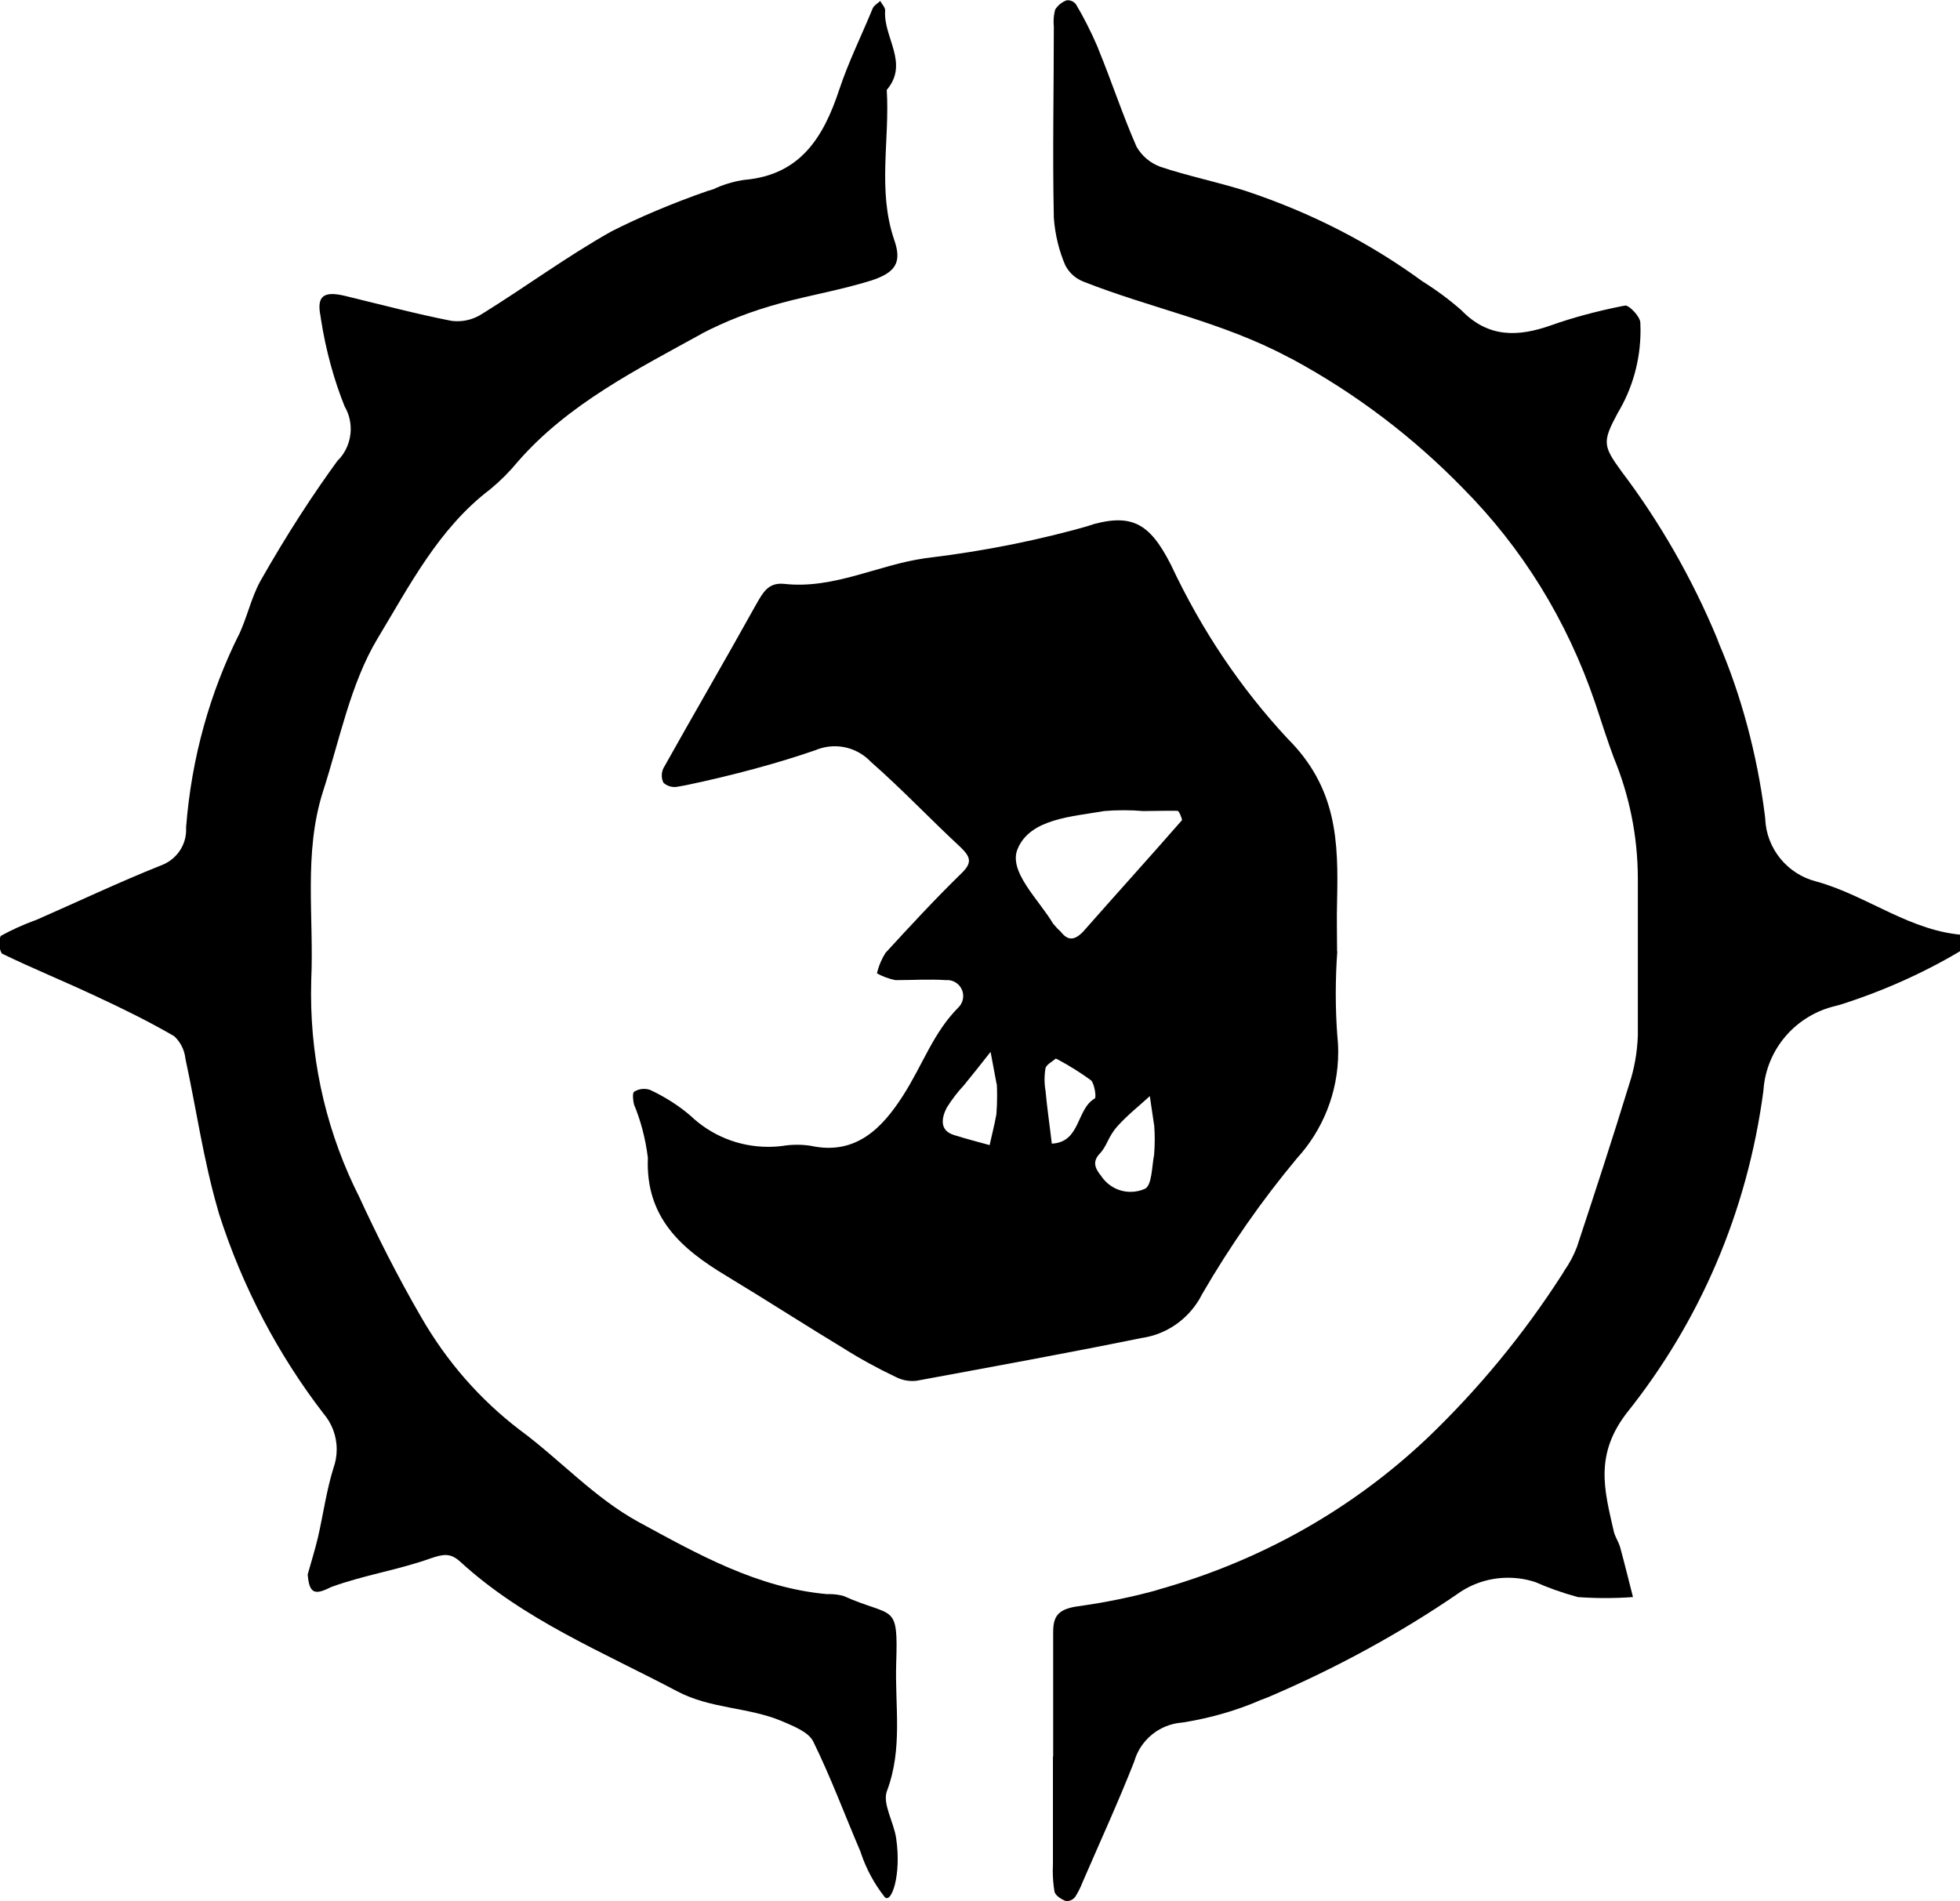
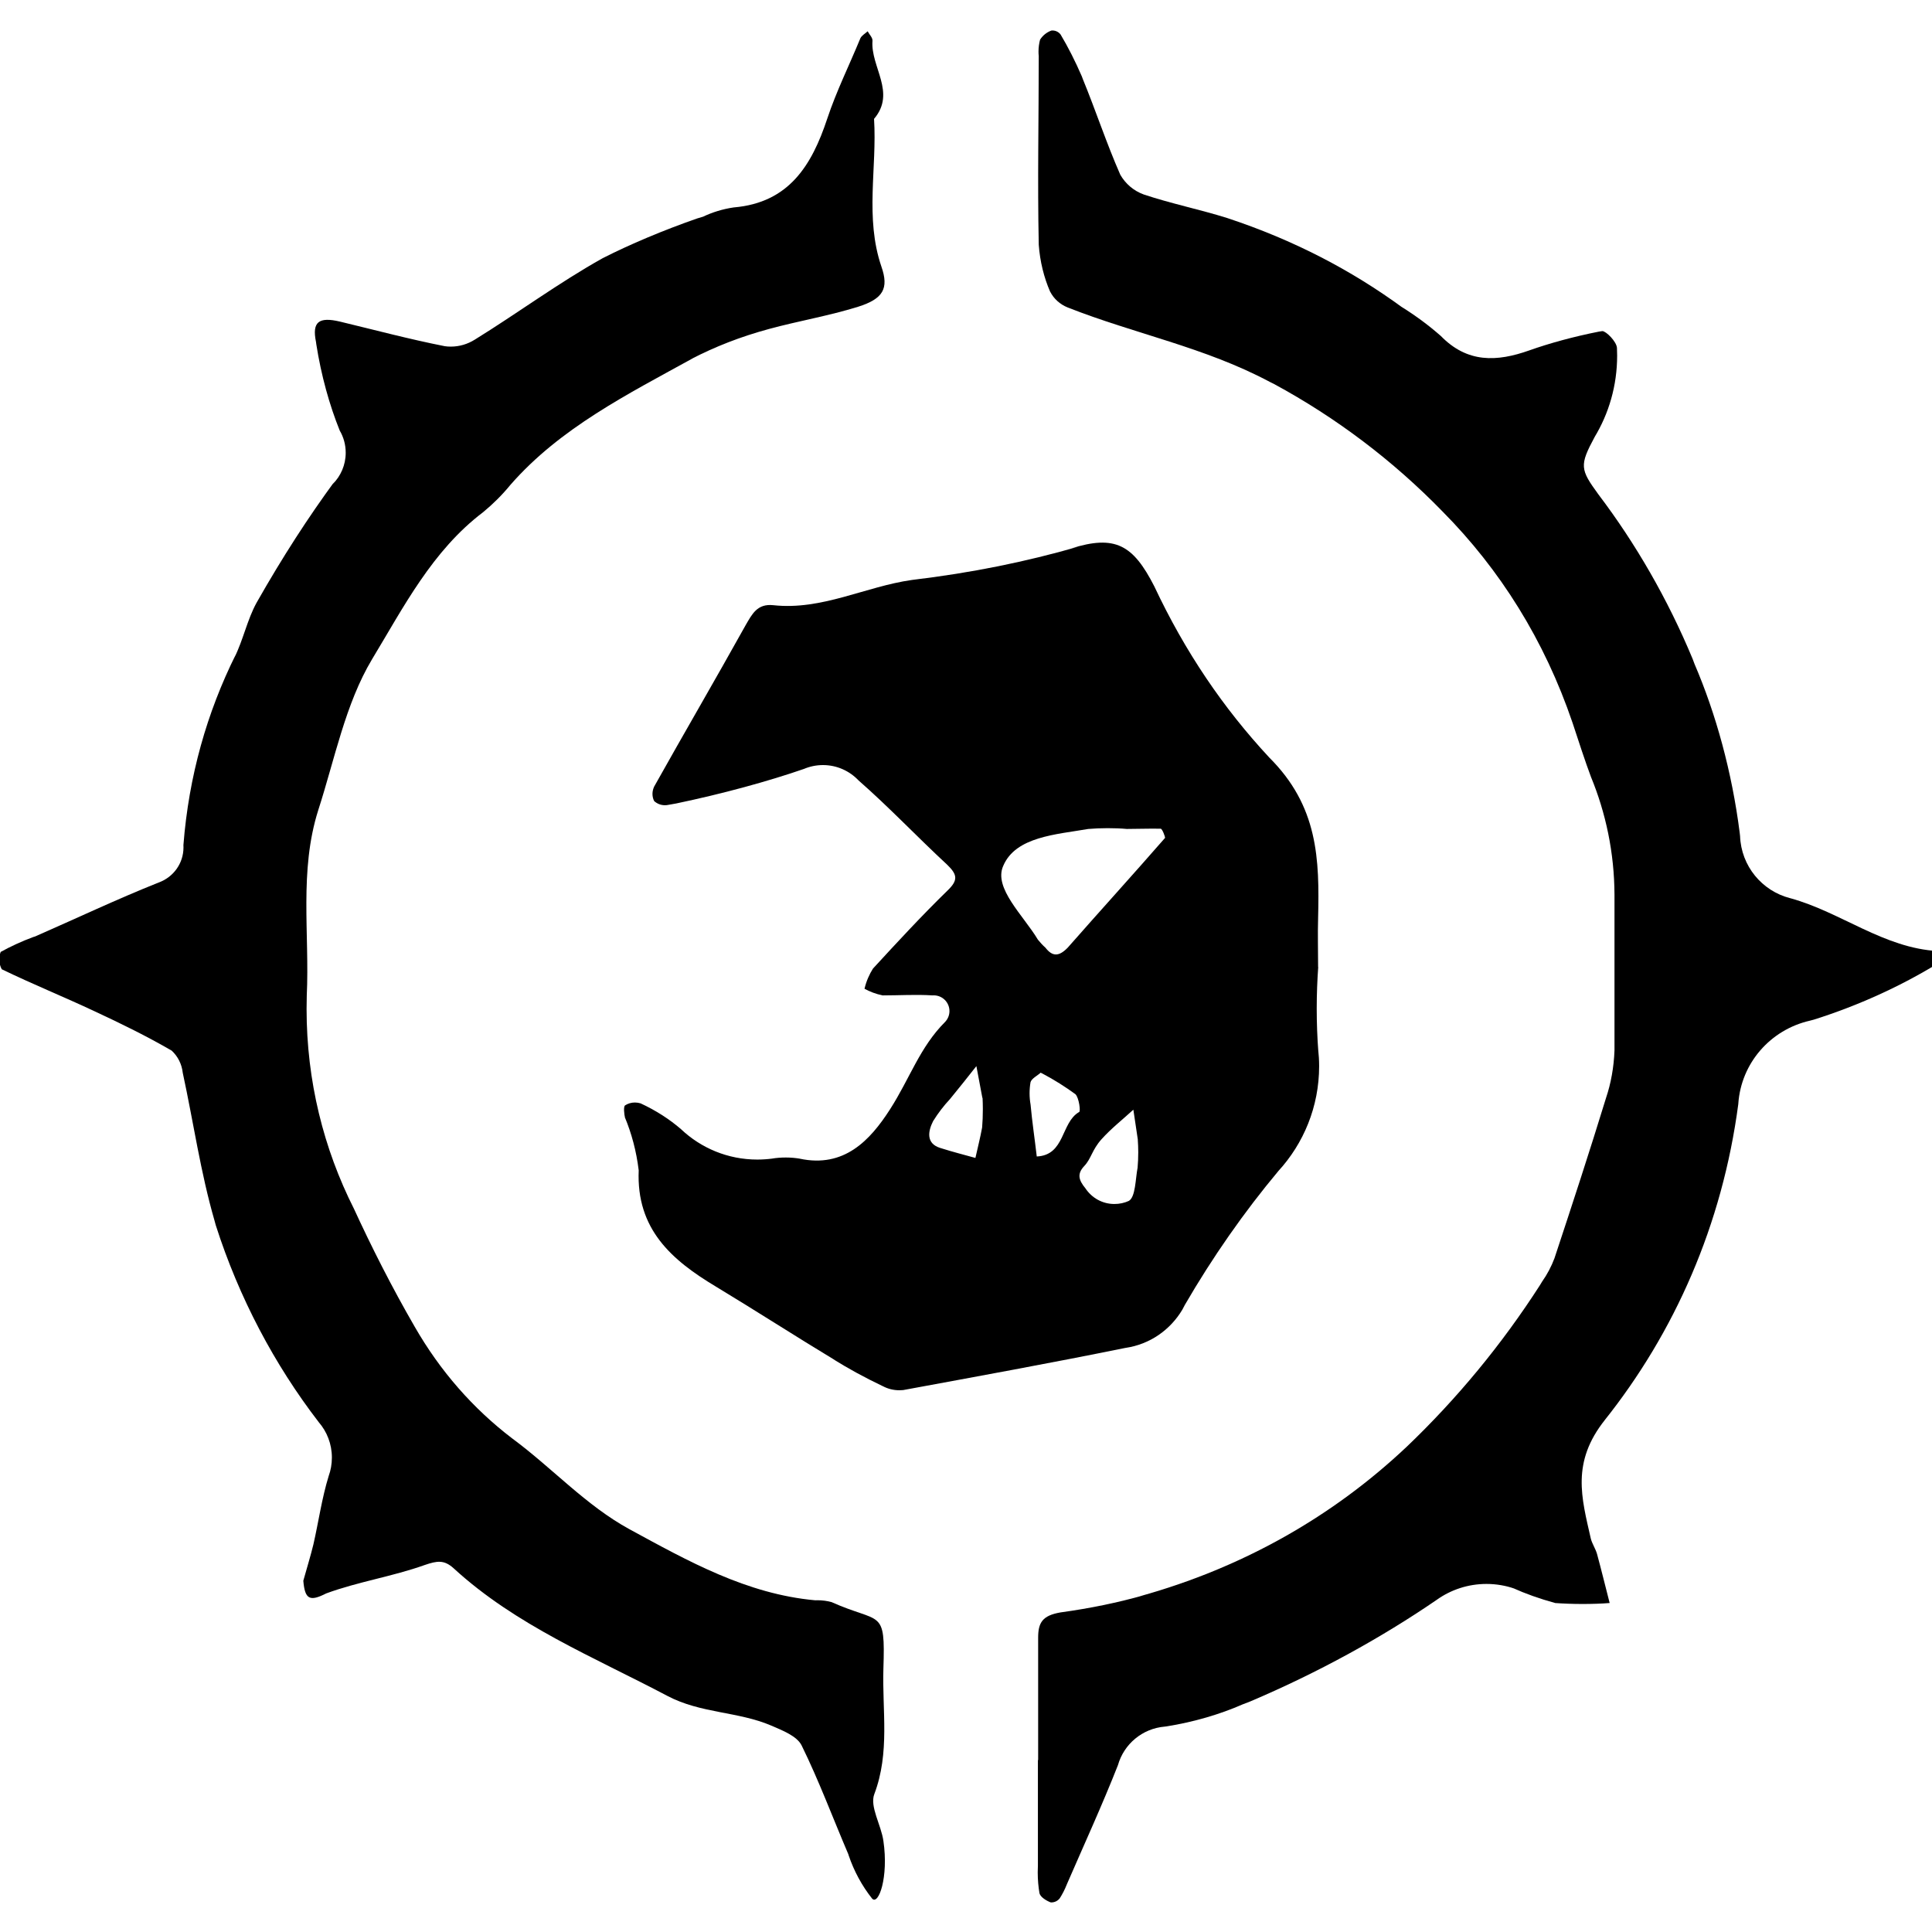
- <svg xmlns="http://www.w3.org/2000/svg" version="1.1" width="33" height="32" viewBox="0 0 33 32">
-   <path d="M22.516 16.017c-0.016 0.212-0.026 0.46-0.026 0.709s0.009 0.497 0.028 0.742l-0.002-0.033c0.009 0.083 0.015 0.18 0.015 0.278 0 0.692-0.265 1.323-0.699 1.796l0.002-0.002c-0.58 0.695-1.122 1.469-1.596 2.287l-0.043 0.080c-0.207 0.349-0.557 0.594-0.968 0.655l-0.007 0.001c-1.267 0.258-2.542 0.489-3.794 0.721-0.019 0.002-0.042 0.003-0.064 0.003-0.103 0-0.199-0.025-0.284-0.070l0.003 0.002c-0.328-0.157-0.595-0.305-0.854-0.466l0.038 0.022c-0.683-0.413-1.354-0.846-2.037-1.259-0.759-0.455-1.362-0.983-1.32-1.988-0.041-0.331-0.122-0.632-0.24-0.914l0.008 0.023c-0.019-0.072-0.030-0.201 0-0.22 0.047-0.031 0.105-0.049 0.167-0.049 0.034 0 0.066 0.005 0.097 0.015l-0.002-0.001c0.265 0.123 0.494 0.271 0.698 0.447l-0.004-0.003c0.339 0.321 0.798 0.518 1.302 0.518 0.089 0 0.177-0.006 0.263-0.018l-0.010 0.001c0.071-0.012 0.152-0.018 0.235-0.018s0.165 0.007 0.244 0.020l-0.009-0.001c0.759 0.163 1.203-0.311 1.544-0.842s0.508-1.062 0.941-1.495c0.046-0.048 0.075-0.114 0.075-0.186 0-0.149-0.121-0.269-0.269-0.269-0.006 0-0.013 0-0.019 0.001h0.001c-0.285-0.019-0.569 0-0.854 0-0.117-0.024-0.221-0.064-0.317-0.117l0.006 0.003c0.031-0.131 0.081-0.246 0.147-0.35l-0.003 0.005c0.414-0.451 0.831-0.903 1.271-1.332 0.186-0.178 0.171-0.273 0-0.44-0.512-0.474-0.994-0.986-1.518-1.445-0.153-0.161-0.368-0.262-0.607-0.262-0.116 0-0.227 0.024-0.328 0.067l0.005-0.002c-0.612 0.213-1.39 0.425-2.184 0.591l-0.134 0.024c-0.018 0.004-0.038 0.006-0.059 0.006-0.071 0-0.135-0.027-0.184-0.071v0c-0.018-0.036-0.029-0.078-0.029-0.123s0.011-0.087 0.029-0.125l-0.001 0.002c0.516-0.922 1.047-1.832 1.559-2.754 0.114-0.197 0.201-0.379 0.478-0.349 0.831 0.091 1.571-0.319 2.367-0.432 1.028-0.123 1.949-0.312 2.841-0.569l-0.125 0.031c0.759-0.239 1.062-0.061 1.423 0.645 0.526 1.121 1.181 2.085 1.964 2.928l-0.007-0.007c0.846 0.838 0.865 1.745 0.842 2.754-0.008 0.273 0 0.558 0 0.838zM19.246 13.657v0c-0.098-0.009-0.213-0.014-0.328-0.014s-0.23 0.005-0.343 0.015l0.015-0.001c-0.543 0.095-1.241 0.129-1.453 0.63-0.171 0.379 0.345 0.85 0.592 1.263 0.040 0.050 0.082 0.095 0.128 0.136l0.001 0.001c0.118 0.152 0.228 0.156 0.379 0 0.554-0.63 1.115-1.248 1.665-1.878 0-0.019-0.046-0.152-0.076-0.156-0.205-0.004-0.395 0.004-0.58 0.004zM19.435 18.969l-0.076-0.512c-0.182 0.167-0.379 0.322-0.543 0.505s-0.174 0.33-0.296 0.459-0.099 0.235 0.019 0.379c0.107 0.163 0.289 0.269 0.496 0.269 0.088 0 0.172-0.019 0.248-0.054l-0.004 0.002c0.118-0.064 0.114-0.379 0.152-0.569 0.007-0.079 0.011-0.17 0.011-0.263 0-0.074-0.003-0.148-0.008-0.221l0.001 0.010zM16.78 18.255l-0.102-0.543c-0.148 0.19-0.3 0.379-0.451 0.565-0.105 0.112-0.2 0.236-0.283 0.369l-0.006 0.010c-0.087 0.171-0.121 0.379 0.121 0.455s0.402 0.114 0.603 0.171c0.038-0.174 0.083-0.345 0.114-0.52 0.008-0.095 0.012-0.205 0.012-0.316 0-0.066-0.002-0.132-0.005-0.198v0.009zM17.777 17.823c-0.057 0.053-0.156 0.099-0.174 0.163-0.010 0.057-0.016 0.123-0.016 0.19s0.006 0.133 0.017 0.196l-0.001-0.007c0.027 0.296 0.072 0.596 0.106 0.892 0.486-0.023 0.41-0.577 0.721-0.759 0.034 0 0-0.25-0.061-0.307-0.169-0.124-0.361-0.245-0.562-0.352l-0.026-0.012z" />
-   <path d="M17.732 29.568c0-0.694 0-1.389 0-2.083 0-0.258 0.072-0.379 0.379-0.432 0.523-0.072 0.981-0.168 1.427-0.294l-0.073 0.018c1.777-0.493 3.309-1.375 4.558-2.554l-0.005 0.005c0.871-0.832 1.637-1.762 2.286-2.774l0.036-0.060c0.084-0.119 0.157-0.256 0.212-0.401l0.004-0.013c0.3-0.907 0.596-1.813 0.876-2.728 0.081-0.242 0.133-0.521 0.144-0.81v-0.005c0-0.884 0-1.768 0-2.656-0.003-0.716-0.147-1.397-0.404-2.020l0.013 0.036c-0.118-0.315-0.22-0.634-0.326-0.956-0.48-1.413-1.24-2.622-2.22-3.612l0.001 0.001c-0.844-0.868-1.815-1.606-2.885-2.184l-0.063-0.031c-1.115-0.596-2.314-0.823-3.456-1.275-0.131-0.053-0.236-0.149-0.298-0.27l-0.002-0.003c-0.103-0.237-0.172-0.512-0.193-0.8v-0.008c-0.023-1.070 0-2.143 0-3.217-0.003-0.024-0.004-0.052-0.004-0.080 0-0.071 0.010-0.14 0.028-0.206l-0.001 0.005c0.045-0.071 0.112-0.126 0.191-0.155l0.003-0.001c0.005-0.001 0.011-0.001 0.017-0.001 0.057 0 0.107 0.027 0.139 0.069v0c0.125 0.209 0.252 0.458 0.363 0.716l0.016 0.043c0.224 0.546 0.406 1.104 0.641 1.639 0.090 0.156 0.23 0.274 0.397 0.336l0.005 0.002c0.467 0.156 0.952 0.254 1.423 0.402 1.135 0.376 2.121 0.891 3.004 1.538l-0.030-0.021c0.253 0.158 0.472 0.322 0.677 0.502l-0.006-0.005c0.455 0.47 0.96 0.448 1.517 0.25 0.339-0.121 0.757-0.235 1.185-0.32l0.060-0.010c0.064 0 0.243 0.178 0.25 0.288 0.002 0.039 0.003 0.085 0.003 0.131 0 0.512-0.142 0.991-0.389 1.399l0.007-0.012c-0.266 0.493-0.25 0.558 0.064 0.99 0.633 0.836 1.183 1.789 1.607 2.809l0.032 0.086c0.367 0.856 0.64 1.85 0.772 2.888l0.006 0.056c0.019 0.513 0.376 0.938 0.853 1.061l0.008 0.002c0.865 0.239 1.593 0.854 2.523 0.903 0.046 0 0.087 0.065 0.133 0.099-0.041 0.042-0.087 0.080-0.137 0.112l-0.003 0.002c-0.628 0.385-1.351 0.717-2.115 0.959l-0.070 0.019c-0.671 0.154-1.172 0.723-1.221 1.418v0.005c-0.273 2.068-1.087 3.908-2.293 5.421l0.017-0.022c-0.58 0.728-0.402 1.332-0.243 2.033 0.023 0.091 0.080 0.171 0.106 0.262 0.076 0.277 0.144 0.558 0.216 0.838-0.139 0.011-0.301 0.017-0.465 0.017s-0.326-0.006-0.486-0.018l0.021 0.001c-0.274-0.075-0.506-0.159-0.729-0.259l0.031 0.013c-0.142-0.050-0.305-0.079-0.476-0.079-0.315 0-0.606 0.099-0.845 0.268l0.005-0.003c-0.957 0.657-2.051 1.258-3.204 1.748l-0.123 0.047c-0.383 0.168-0.83 0.3-1.295 0.375l-0.032 0.004c-0.384 0.032-0.697 0.298-0.799 0.654l-0.002 0.006c-0.269 0.683-0.577 1.354-0.869 2.030-0.037 0.095-0.079 0.176-0.128 0.252l0.003-0.005c-0.034 0.042-0.085 0.069-0.143 0.069-0.005 0-0.009 0-0.014-0.001h0.001c-0.076-0.030-0.174-0.091-0.19-0.156-0.019-0.107-0.030-0.23-0.030-0.356 0-0.040 0.001-0.080 0.003-0.12v0.006c0-0.599 0-1.199 0-1.798z" />
-   <path d="M5.182 26.507c0.057-0.205 0.121-0.41 0.171-0.618 0.087-0.379 0.144-0.793 0.262-1.172 0.034-0.093 0.054-0.2 0.054-0.312 0-0.232-0.085-0.444-0.226-0.607l0.001 0.001c-0.756-0.982-1.363-2.127-1.758-3.366l-0.022-0.079c-0.239-0.827-0.36-1.684-0.542-2.527-0.016-0.151-0.086-0.283-0.189-0.379v0c-0.425-0.247-0.865-0.463-1.313-0.671-0.524-0.247-1.066-0.467-1.59-0.721-0.027-0.049-0.043-0.107-0.043-0.168 0-0.046 0.009-0.090 0.025-0.13l-0.001 0.002c0.162-0.090 0.356-0.18 0.557-0.255l0.031-0.010c0.702-0.307 1.396-0.637 2.109-0.922 0.25-0.090 0.426-0.325 0.426-0.601 0-0.014 0-0.028-0.001-0.042v0.002c0.092-1.181 0.403-2.269 0.892-3.253l-0.023 0.051c0.152-0.303 0.22-0.649 0.379-0.941 0.449-0.791 0.879-1.454 1.344-2.090l-0.042 0.061c0.137-0.137 0.222-0.327 0.222-0.536 0-0.139-0.037-0.269-0.103-0.381l0.002 0.004c-0.177-0.437-0.319-0.948-0.401-1.478l-0.005-0.039c-0.072-0.349 0.053-0.432 0.406-0.349 0.596 0.144 1.191 0.303 1.794 0.421 0.031 0.005 0.067 0.007 0.103 0.007 0.15 0 0.29-0.044 0.408-0.119l-0.003 0.002c0.736-0.455 1.438-0.975 2.189-1.396 0.464-0.236 1.031-0.476 1.614-0.679l0.1-0.030c0.154-0.074 0.333-0.13 0.521-0.158l0.010-0.001c0.933-0.083 1.324-0.713 1.59-1.518 0.156-0.47 0.379-0.918 0.565-1.373 0.023-0.049 0.083-0.080 0.125-0.121 0.030 0.057 0.087 0.11 0.083 0.163-0.034 0.448 0.41 0.884 0.027 1.335 0.053 0.838-0.159 1.688 0.125 2.523 0.133 0.379 0.030 0.554-0.398 0.69-0.501 0.156-1.021 0.243-1.518 0.379-0.495 0.134-0.925 0.304-1.33 0.514l0.036-0.017c-1.115 0.615-2.276 1.195-3.126 2.17-0.142 0.172-0.295 0.325-0.461 0.462l-0.006 0.005c-0.869 0.66-1.358 1.624-1.897 2.515-0.455 0.759-0.637 1.707-0.918 2.576-0.33 1.039-0.148 2.117-0.197 3.175-0.002 0.067-0.003 0.147-0.003 0.227 0 1.229 0.291 2.39 0.809 3.417l-0.020-0.044c0.322 0.702 0.671 1.392 1.058 2.060 0.436 0.761 0.997 1.399 1.662 1.908l0.015 0.011c0.671 0.497 1.248 1.138 1.992 1.544 0.998 0.543 1.999 1.108 3.172 1.214 0.011 0 0.023-0.001 0.035-0.001 0.086 0 0.169 0.011 0.248 0.033l-0.007-0.002c0.846 0.379 0.922 0.095 0.888 1.138-0.023 0.713 0.114 1.434-0.156 2.147-0.080 0.212 0.118 0.527 0.156 0.8 0.091 0.622-0.083 1.104-0.193 0.986-0.171-0.216-0.309-0.468-0.401-0.741l-0.005-0.018c-0.266-0.622-0.501-1.256-0.797-1.859-0.080-0.163-0.33-0.258-0.52-0.341-0.569-0.243-1.203-0.205-1.775-0.508-1.256-0.664-2.584-1.203-3.65-2.181-0.163-0.148-0.281-0.129-0.493-0.057-0.55 0.197-1.138 0.285-1.684 0.486-0.281 0.144-0.364 0.102-0.391-0.216z" />
+ <svg xmlns="http://www.w3.org/2000/svg" version="1.1" width="32" height="32" viewBox="0 0 32 32">
+   <path d="M21.834 16.016c-0.015 0.205-0.025 0.446-0.025 0.687s0.009 0.482 0.027 0.719l-0.002-0.032c0.009 0.080 0.015 0.174 0.015 0.269 0 0.67-0.257 1.282-0.678 1.74l0.002-0.002c-0.563 0.673-1.088 1.423-1.548 2.216l-0.041 0.078c-0.201 0.338-0.54 0.575-0.939 0.634l-0.007 0.001c-1.229 0.25-2.465 0.474-3.679 0.698-0.018 0.002-0.041 0.003-0.062 0.003-0.1 0-0.193-0.024-0.275-0.068l0.003 0.002c-0.318-0.152-0.577-0.295-0.828-0.451l0.037 0.021c-0.662-0.4-1.313-0.82-1.975-1.22-0.736-0.441-1.321-0.952-1.28-1.926-0.039-0.321-0.118-0.613-0.232-0.886l0.007 0.022c-0.018-0.070-0.029-0.195 0-0.213 0.046-0.030 0.102-0.047 0.162-0.047 0.033 0 0.064 0.005 0.094 0.014l-0.002-0.001c0.257 0.119 0.479 0.262 0.677 0.433l-0.004-0.003c0.329 0.311 0.774 0.502 1.262 0.502 0.086 0 0.171-0.006 0.255-0.017l-0.010 0.001c0.069-0.012 0.147-0.018 0.228-0.018s0.16 0.007 0.237 0.020l-0.009-0.001c0.736 0.158 1.167-0.302 1.497-0.816s0.493-1.029 0.912-1.448c0.045-0.047 0.073-0.111 0.073-0.18 0-0.145-0.117-0.261-0.261-0.261-0.006 0-0.013 0-0.018 0.001h0.001c-0.276-0.018-0.552 0-0.828 0-0.113-0.023-0.214-0.062-0.307-0.113l0.006 0.003c0.030-0.127 0.079-0.238 0.143-0.339l-0.003 0.005c0.402-0.437 0.806-0.875 1.233-1.291 0.18-0.172 0.166-0.264 0-0.426-0.496-0.459-0.964-0.955-1.472-1.4-0.148-0.156-0.357-0.254-0.589-0.254-0.112 0-0.22 0.023-0.318 0.065l0.005-0.002c-0.594 0.206-1.348 0.412-2.118 0.573l-0.13 0.023c-0.017 0.004-0.037 0.006-0.057 0.006-0.069 0-0.131-0.026-0.178-0.069-0.018-0.035-0.028-0.076-0.028-0.119s0.011-0.084 0.028-0.121l-0.001 0.002c0.5-0.893 1.015-1.775 1.512-2.668 0.111-0.191 0.195-0.367 0.463-0.338 0.806 0.088 1.523-0.309 2.295-0.418 0.997-0.119 1.89-0.302 2.755-0.551l-0.121 0.030c0.736-0.232 1.030-0.059 1.38 0.625 0.51 1.086 1.145 2.020 1.905 2.837l-0.007-0.007c0.82 0.812 0.839 1.691 0.816 2.668-0.008 0.264 0 0.541 0 0.812zM18.663 13.73c-0.095-0.009-0.207-0.013-0.318-0.013s-0.223 0.005-0.333 0.014l0.014-0.001c-0.527 0.092-1.203 0.125-1.409 0.611-0.166 0.367 0.335 0.823 0.574 1.223 0.039 0.048 0.079 0.092 0.124 0.132l0.001 0.001c0.114 0.147 0.221 0.151 0.368 0 0.537-0.611 1.081-1.209 1.614-1.82 0-0.018-0.045-0.147-0.073-0.151-0.199-0.004-0.383 0.004-0.563 0.004zM18.846 18.876l-0.074-0.496c-0.177 0.162-0.368 0.312-0.527 0.489s-0.169 0.32-0.287 0.445c-0.118 0.125-0.096 0.228 0.019 0.367 0.104 0.158 0.28 0.261 0.481 0.261 0.085 0 0.167-0.018 0.241-0.052l-0.004 0.002c0.114-0.062 0.111-0.367 0.147-0.551 0.007-0.077 0.011-0.165 0.011-0.255 0-0.072-0.003-0.143-0.008-0.214l0.001 0.010zM16.271 18.184l-0.099-0.526c-0.144 0.184-0.291 0.367-0.438 0.547-0.102 0.109-0.194 0.229-0.274 0.357l-0.006 0.010c-0.084 0.166-0.117 0.367 0.117 0.441s0.39 0.111 0.585 0.166c0.037-0.168 0.080-0.334 0.111-0.504 0.008-0.092 0.012-0.199 0.012-0.306 0-0.064-0.002-0.128-0.005-0.192v0.009zM17.238 17.766c-0.055 0.051-0.151 0.096-0.169 0.158-0.010 0.055-0.016 0.119-0.016 0.184s0.006 0.129 0.017 0.19l-0.001-0.007c0.026 0.287 0.070 0.577 0.103 0.864 0.471-0.022 0.398-0.559 0.699-0.735 0.033 0 0-0.242-0.059-0.297-0.164-0.12-0.35-0.238-0.545-0.341l-0.025-0.012z" />
+   <path d="M17.195 29.144c0-0.672 0-1.346 0-2.018 0-0.25 0.070-0.367 0.368-0.419 0.507-0.070 0.951-0.163 1.384-0.285l-0.071 0.018c1.723-0.478 3.209-1.332 4.42-2.474l-0.005 0.005c0.845-0.806 1.587-1.707 2.217-2.687l0.035-0.058c0.082-0.115 0.152-0.248 0.205-0.388l0.004-0.013c0.291-0.879 0.578-1.756 0.85-2.643 0.079-0.234 0.129-0.505 0.139-0.785v-0.005c0-0.857 0-1.713 0-2.573-0.003-0.694-0.143-1.354-0.392-1.957l0.013 0.035c-0.114-0.305-0.213-0.614-0.316-0.926-0.465-1.369-1.202-2.54-2.153-3.499l0.001 0.001c-0.818-0.841-1.76-1.555-2.798-2.116l-0.061-0.030c-1.081-0.577-2.244-0.797-3.352-1.235-0.127-0.051-0.229-0.144-0.289-0.261l-0.002-0.003c-0.1-0.23-0.167-0.496-0.187-0.775v-0.008c-0.022-1.036 0-2.076 0-3.116-0.003-0.023-0.004-0.050-0.004-0.077 0-0.069 0.010-0.136 0.027-0.2l-0.001 0.005c0.043-0.069 0.109-0.122 0.185-0.15l0.003-0.001c0.005-0.001 0.011-0.001 0.017-0.001 0.055 0 0.104 0.026 0.135 0.067 0.121 0.202 0.244 0.444 0.352 0.694l0.015 0.041c0.217 0.529 0.394 1.070 0.622 1.588 0.087 0.151 0.223 0.266 0.385 0.325l0.005 0.002c0.453 0.151 0.923 0.246 1.38 0.389 1.101 0.364 2.057 0.863 2.913 1.49l-0.029-0.021c0.245 0.153 0.458 0.312 0.656 0.486l-0.005-0.005c0.441 0.455 0.931 0.434 1.471 0.242 0.329-0.117 0.734-0.228 1.149-0.31l0.058-0.009c0.062 0 0.236 0.172 0.243 0.279 0.002 0.038 0.003 0.082 0.003 0.127 0 0.496-0.137 0.96-0.377 1.355l0.007-0.012c-0.258 0.478-0.243 0.541 0.062 0.959 0.614 0.81 1.147 1.733 1.558 2.721l0.031 0.083c0.356 0.829 0.621 1.792 0.749 2.798l0.006 0.054c0.018 0.497 0.364 0.909 0.827 1.028l0.008 0.002c0.839 0.231 1.545 0.827 2.446 0.875 0.045 0 0.084 0.063 0.129 0.096-0.039 0.041-0.084 0.077-0.133 0.108l-0.003 0.002c-0.609 0.373-1.31 0.695-2.051 0.929l-0.068 0.018c-0.651 0.149-1.137 0.7-1.184 1.373v0.005c-0.265 2.003-1.054 3.786-2.224 5.252l0.017-0.021c-0.563 0.705-0.39 1.291-0.236 1.97 0.023 0.088 0.078 0.166 0.103 0.254 0.073 0.268 0.139 0.541 0.209 0.812-0.135 0.011-0.292 0.016-0.451 0.016s-0.316-0.006-0.471-0.017l0.020 0.001c-0.266-0.073-0.491-0.154-0.707-0.251l0.030 0.012c-0.137-0.048-0.296-0.077-0.461-0.077-0.305 0-0.588 0.096-0.82 0.26l0.005-0.003c-0.928 0.637-1.989 1.219-3.107 1.693l-0.12 0.046c-0.371 0.163-0.805 0.291-1.255 0.363l-0.031 0.004c-0.372 0.031-0.676 0.289-0.775 0.634l-0.002 0.006c-0.261 0.662-0.559 1.312-0.843 1.966-0.036 0.092-0.077 0.171-0.124 0.244l0.003-0.005c-0.033 0.041-0.082 0.067-0.139 0.067-0.005 0-0.009 0-0.013-0.001h0.001c-0.074-0.029-0.169-0.088-0.184-0.151-0.018-0.104-0.029-0.223-0.029-0.345 0-0.039 0.001-0.078 0.003-0.116v0.006c0-0.58 0-1.162 0-1.742z" />
+   <path d="M5.025 26.178c0.055-0.198 0.117-0.397 0.166-0.598 0.084-0.367 0.14-0.768 0.254-1.136 0.033-0.090 0.052-0.194 0.052-0.302 0-0.225-0.082-0.43-0.219-0.588l0.001 0.001c-0.733-0.952-1.321-2.061-1.705-3.261l-0.021-0.077c-0.232-0.801-0.349-1.631-0.526-2.448-0.016-0.146-0.083-0.274-0.183-0.367-0.412-0.239-0.839-0.448-1.273-0.65-0.508-0.239-1.034-0.452-1.542-0.698-0.026-0.048-0.041-0.104-0.041-0.163 0-0.045 0.009-0.087 0.024-0.126l-0.001 0.002c0.157-0.087 0.345-0.175 0.54-0.247l0.030-0.009c0.681-0.298 1.353-0.617 2.045-0.893 0.243-0.087 0.413-0.315 0.413-0.582 0-0.014 0-0.027-0.001-0.041v0.002c0.089-1.144 0.391-2.198 0.865-3.151l-0.022 0.049c0.147-0.293 0.213-0.629 0.368-0.911 0.435-0.766 0.852-1.409 1.303-2.025l-0.041 0.059c0.133-0.133 0.215-0.317 0.215-0.519 0-0.135-0.036-0.261-0.1-0.369l0.002 0.004c-0.171-0.423-0.309-0.918-0.389-1.432l-0.005-0.038c-0.070-0.338 0.052-0.418 0.394-0.338 0.578 0.139 1.155 0.293 1.739 0.408 0.030 0.005 0.065 0.007 0.1 0.007 0.146 0 0.281-0.043 0.396-0.115l-0.003 0.002c0.714-0.441 1.394-0.945 2.123-1.352 0.45-0.229 1-0.461 1.565-0.658l0.097-0.029c0.15-0.072 0.323-0.126 0.505-0.153l0.010-0.001c0.905-0.080 1.284-0.691 1.542-1.47 0.151-0.455 0.367-0.889 0.548-1.33 0.022-0.048 0.080-0.078 0.121-0.117 0.029 0.055 0.084 0.106 0.080 0.158-0.033 0.434 0.397 0.856 0.026 1.293 0.051 0.812-0.154 1.635 0.121 2.444 0.129 0.367 0.029 0.537-0.386 0.668-0.486 0.151-0.99 0.236-1.472 0.367-0.48 0.13-0.897 0.295-1.29 0.498l0.035-0.017c-1.081 0.596-2.207 1.158-3.031 2.102-0.137 0.167-0.286 0.315-0.447 0.448l-0.006 0.005c-0.843 0.639-1.317 1.573-1.839 2.436-0.441 0.736-0.618 1.654-0.89 2.496-0.32 1.007-0.143 2.051-0.191 3.076-0.002 0.065-0.003 0.142-0.003 0.22 0 1.191 0.282 2.315 0.785 3.31l-0.020-0.043c0.312 0.68 0.651 1.348 1.026 1.996 0.423 0.737 0.967 1.355 1.612 1.848l0.015 0.011c0.65 0.481 1.21 1.102 1.932 1.496 0.968 0.526 1.938 1.073 3.076 1.176 0.011 0 0.022-0.001 0.034-0.001 0.083 0 0.164 0.011 0.24 0.032l-0.007-0.002c0.82 0.367 0.894 0.092 0.861 1.102-0.022 0.691 0.111 1.389-0.151 2.080-0.078 0.205 0.114 0.511 0.151 0.775 0.088 0.602-0.080 1.070-0.187 0.955-0.166-0.209-0.3-0.454-0.389-0.718l-0.005-0.017c-0.258-0.603-0.486-1.217-0.773-1.801-0.078-0.158-0.32-0.25-0.504-0.33-0.552-0.236-1.166-0.199-1.721-0.492-1.218-0.643-2.506-1.165-3.539-2.113-0.158-0.143-0.273-0.125-0.478-0.055-0.533 0.191-1.103 0.276-1.633 0.471-0.273 0.139-0.353 0.099-0.379-0.209z" />
</svg>
